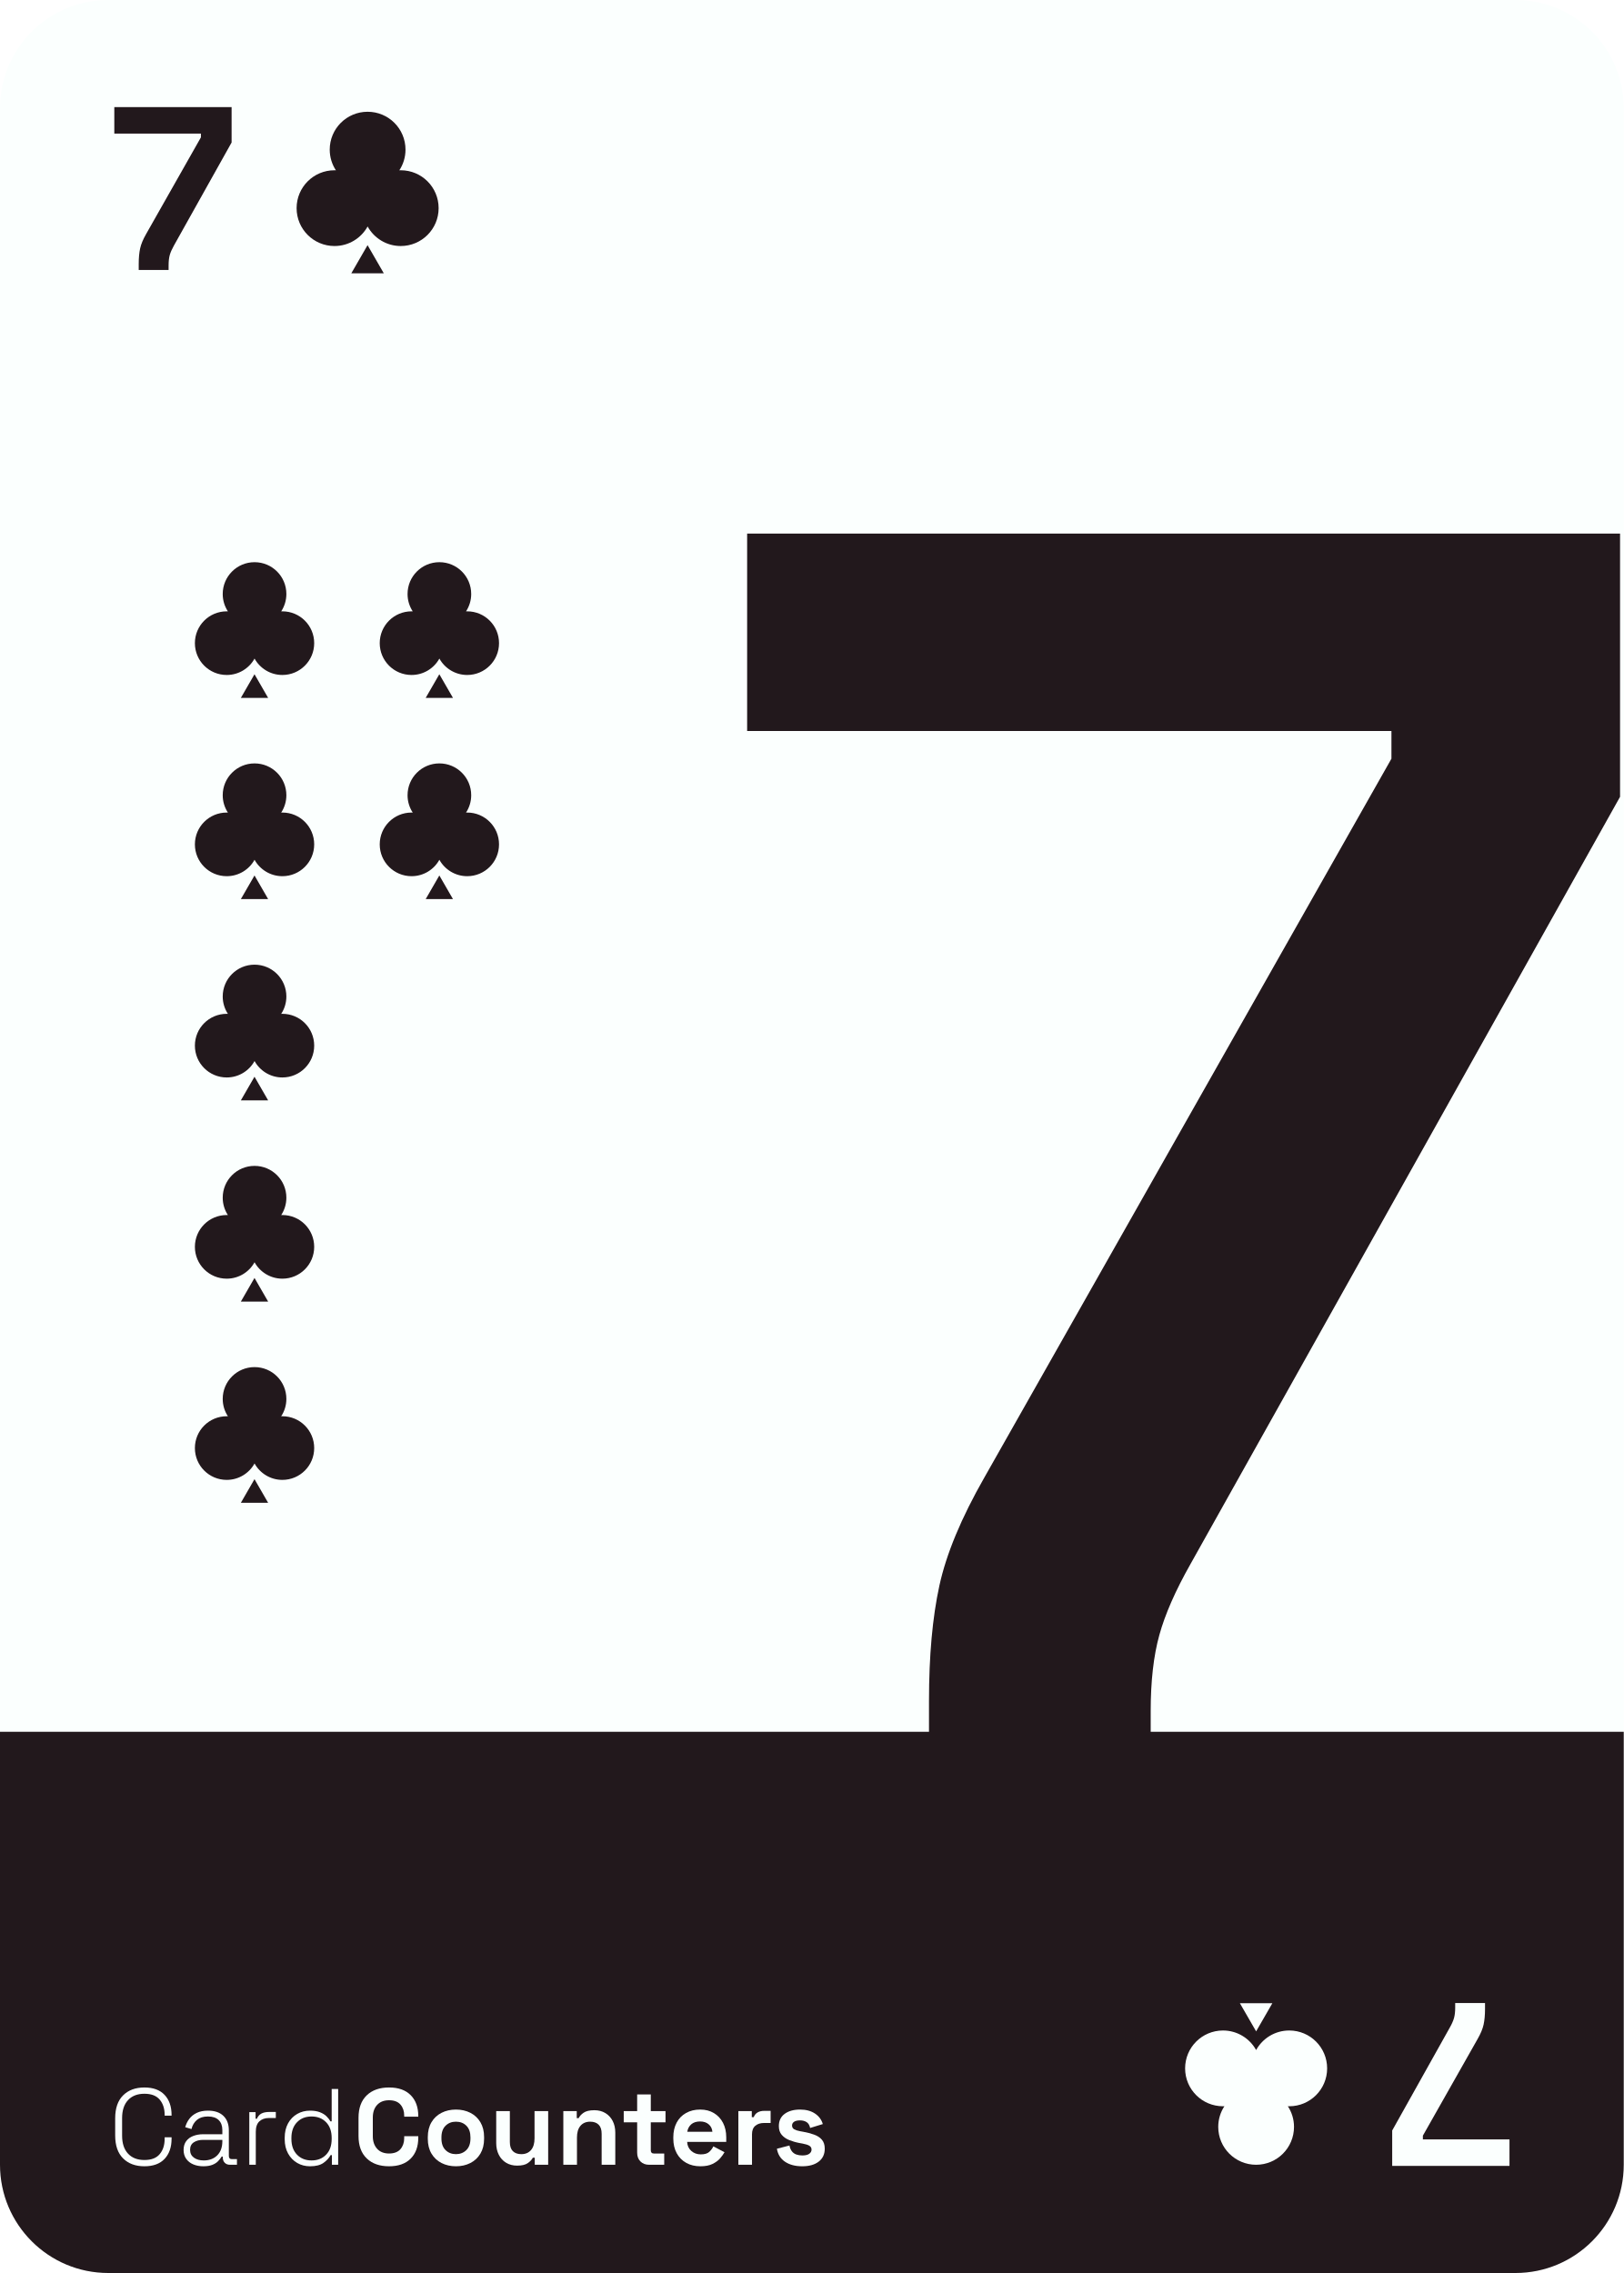
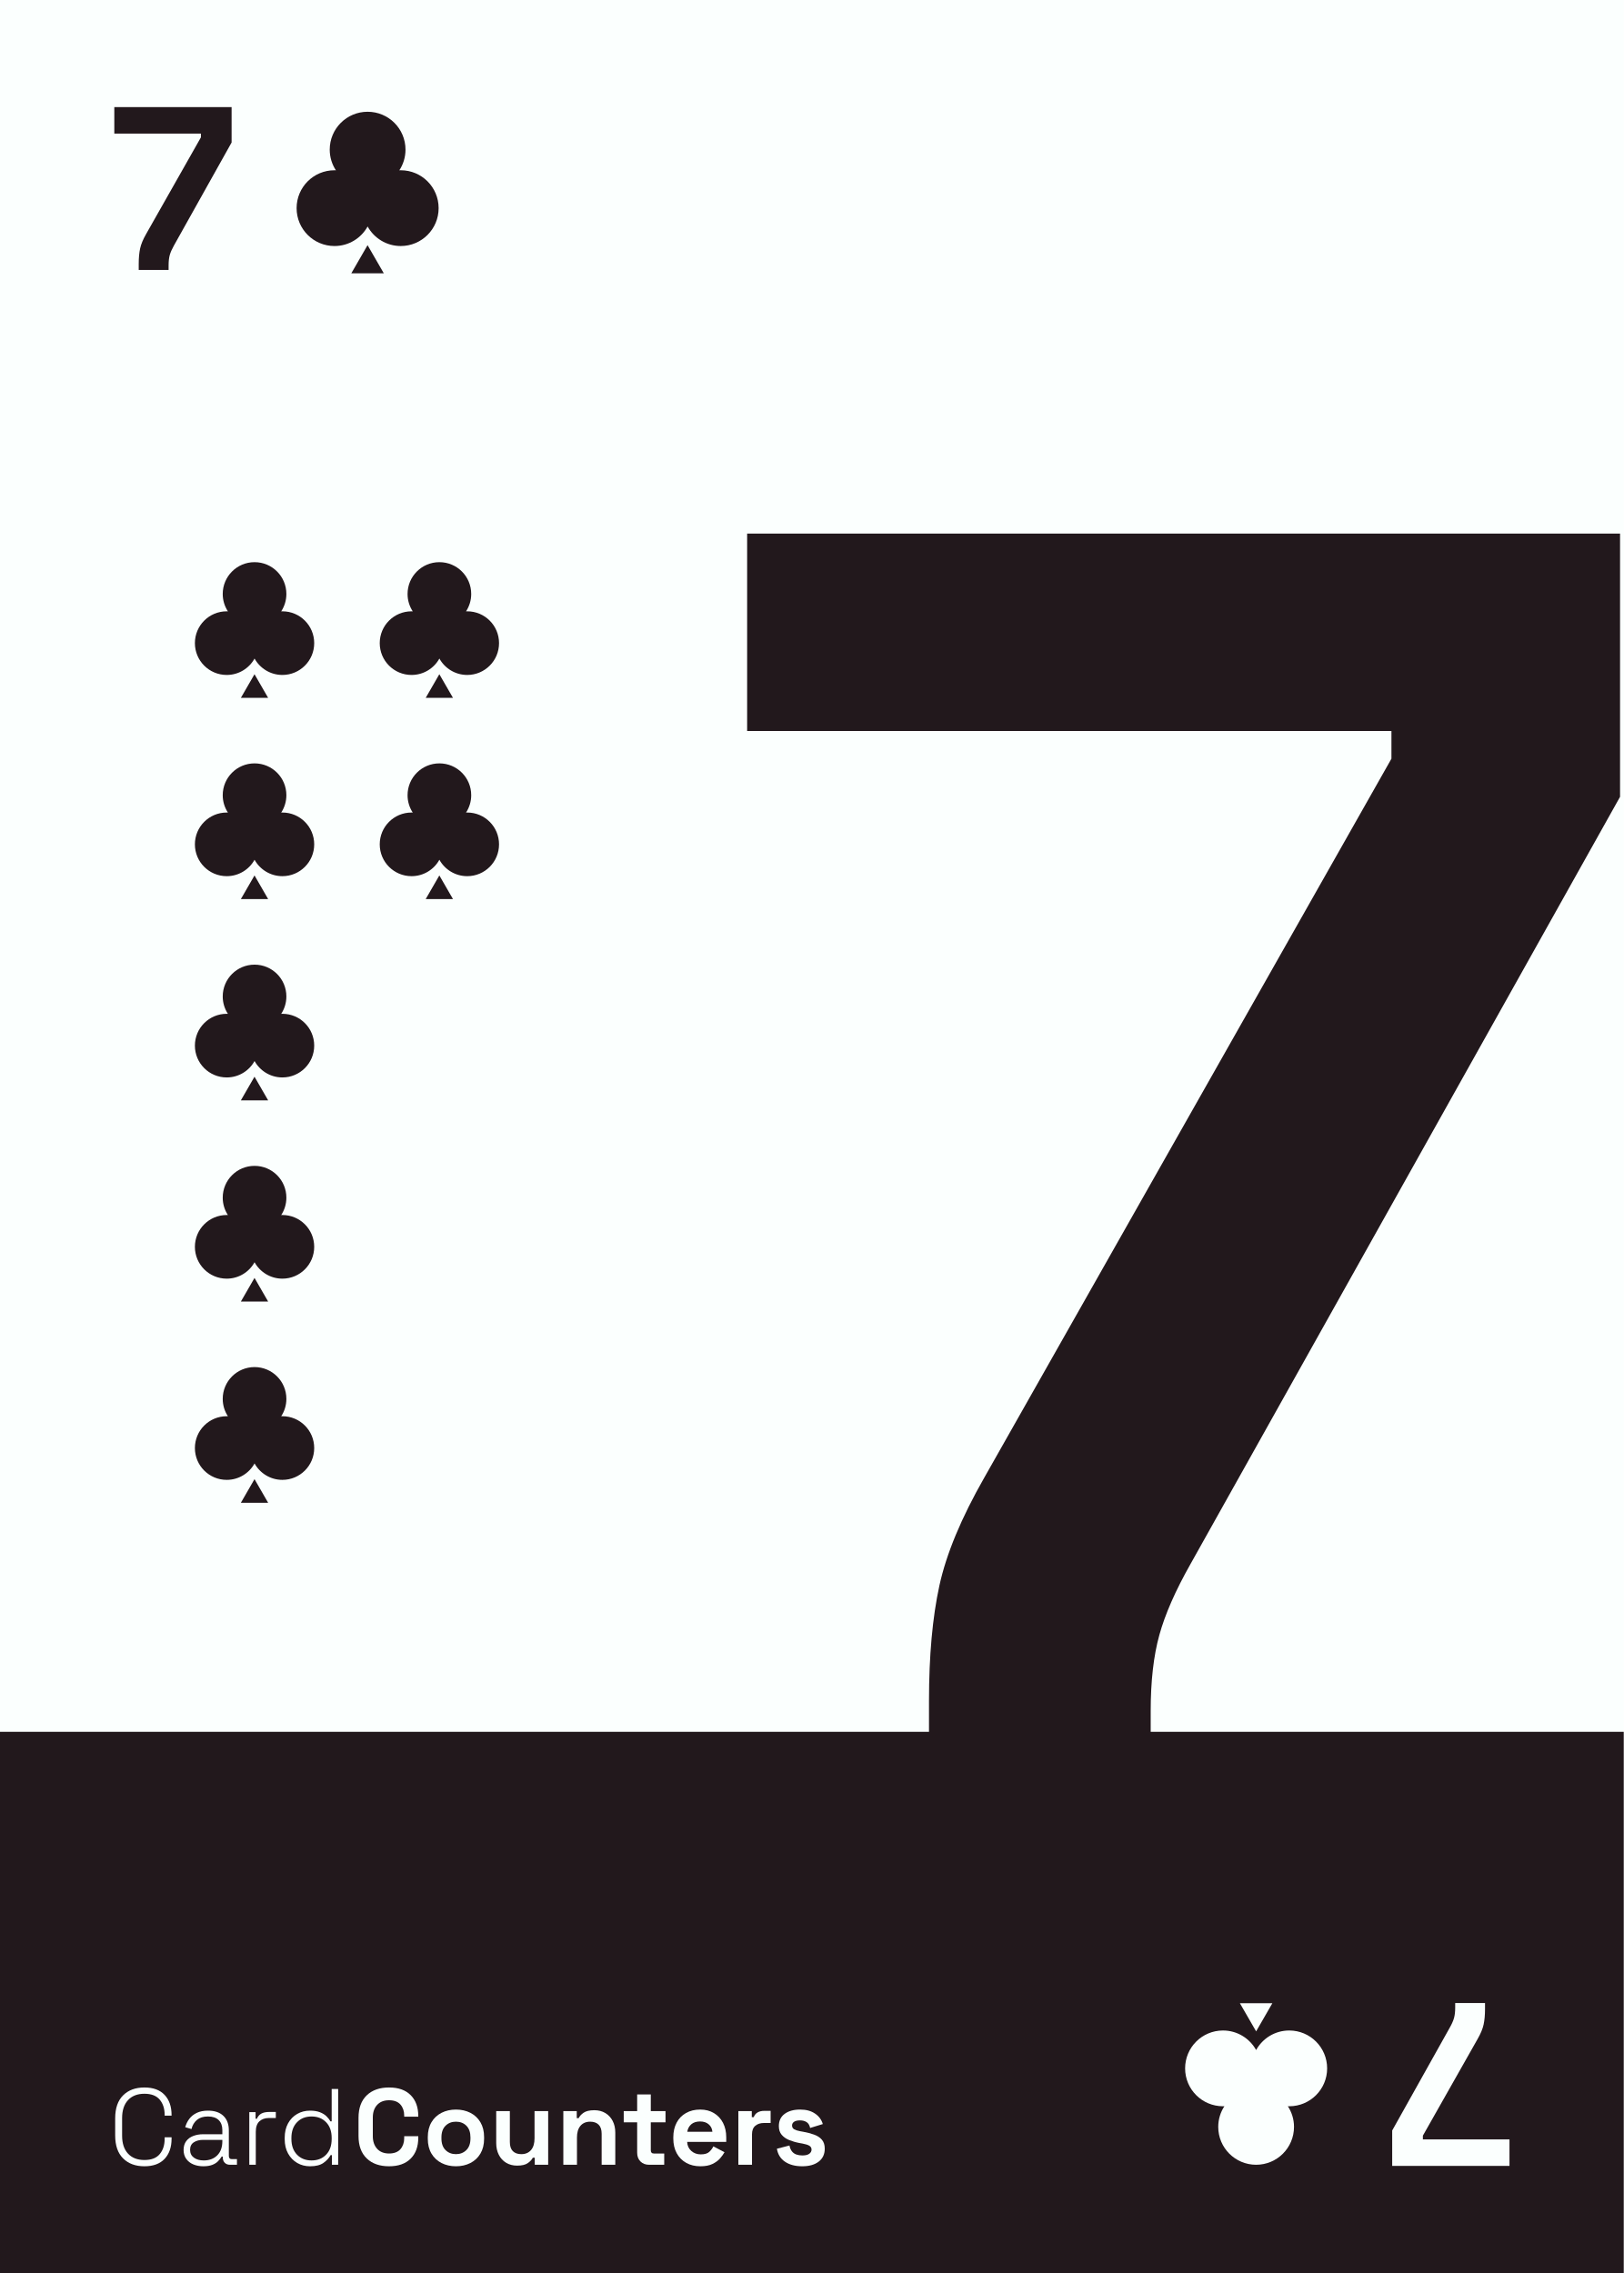
- <svg xmlns="http://www.w3.org/2000/svg" xmlns:xlink="http://www.w3.org/1999/xlink" id="Layer_1" data-name="Layer 1" viewBox="0 0 300 420">
+ <svg xmlns="http://www.w3.org/2000/svg" xmlns:xlink="http://www.w3.org/1999/xlink" id="Layer_1" version="1.1" viewBox="0 0 300 420">
  <defs>
    <style>
-       .cls-1 {
+       .st0 {
        fill: #22181c;
      }

-       .cls-2 {
+       .st1 {
        fill: #fbfffe;
      }
    </style>
-     <symbol id="Club" viewBox="0 0 26.25 29.85">
+     <symbol id="Club" viewBox="0 0 26.24 29.85">
      <g>
-         <path class="cls-1" d="M19.25,10.81c-.09,0-.18.01-.26.01.72-1.1,1.14-2.41,1.14-3.82,0-3.87-3.13-7-7-7s-7,3.13-7,7c0,1.41.42,2.72,1.14,3.82-.09,0-.18-.01-.26-.01-3.87,0-7,3.13-7,7s3.13,7,7,7c2.64,0,4.93-1.46,6.12-3.61,1.19,2.15,3.49,3.61,6.12,3.61,3.87,0,7-3.13,7-7s-3.13-7-7-7Z" />
-         <polygon class="cls-1" points="13.12 24.65 10.12 29.85 16.12 29.85 13.12 24.65" />
+         <path class="st0" d="M19.24,19.04c-.09,0-.18-.01-.26-.01.72,1.1,1.14,2.41,1.14,3.82,0,3.87-3.13,7-7,7s-7-3.13-7-7c0-1.41.42-2.72,1.14-3.82-.09,0-.18.01-.26.01-3.87,0-7-3.13-7-7s3.13-7,7-7c2.64,0,4.93,1.46,6.12,3.61,1.19-2.15,3.49-3.61,6.12-3.61,3.87,0,7,3.13,7,7s-3.13,7-7,7Z" />
+         <polygon class="st0" points="13.11 5.2 10.11 0 16.11 0 13.11 5.2" />
      </g>
    </symbol>
-     <symbol id="Clubs_Light_" data-name="Clubs (Light)" viewBox="0 0 26.25 29.85">
+     <symbol id="Clubs_Light_" viewBox="0 0 26.24 29.85">
      <g>
-         <path class="cls-2" d="M7,19.04c.09,0,.18-.01.26-.01-.72,1.1-1.14,2.41-1.14,3.82,0,3.87,3.13,7,7,7s7-3.13,7-7c0-1.41-.42-2.72-1.14-3.82.09,0,.18.01.26.01,3.87,0,7-3.13,7-7s-3.13-7-7-7c-2.64,0-4.93,1.46-6.12,3.61-1.19-2.15-3.49-3.61-6.12-3.61-3.87,0-7,3.13-7,7s3.13,7,7,7Z" />
-         <polygon class="cls-2" points="13.12 5.2 16.12 0 10.12 0 13.12 5.2" />
+         <path class="st1" d="M7,10.81c.09,0,.18.01.26.01-.72-1.1-1.14-2.41-1.14-3.82,0-3.87,3.13-7,7-7s7,3.13,7,7c0,1.41-.42,2.72-1.14,3.82.09,0,.18-.01.26-.01,3.87,0,7,3.13,7,7s-3.13,7-7,7c-2.64,0-4.93-1.46-6.12-3.61-1.19,2.15-3.49,3.61-6.12,3.61-3.87,0-7-3.13-7-7s3.13-7,7-7Z" />
+         <polygon class="st1" points="13.12 24.65 16.12 29.85 10.12 29.85 13.12 24.65" />
      </g>
    </symbol>
  </defs>
-   <rect class="cls-2" width="300" height="420" rx="20" ry="20" />
-   <path class="cls-1" d="M171.64,322.59v-8.32c0-8.32.64-15.41,1.92-21.28,1.28-5.87,4.05-12.53,8.32-20l75.2-132.8v-5.12h-119.04v-36.48h161.28v48.64l-79.36,141.76c-2.78,4.91-4.7,9.28-5.76,13.12-1.07,3.84-1.6,8.54-1.6,14.08v6.4h-40.96Z" />
-   <path class="cls-1" d="M0,320h300v80c0,11.04-8.96,20-20,20H20c-11.04,0-20-8.96-20-20v-80h0Z" />
-   <path class="cls-1" d="M25.63,49.89v-1.12c0-1.12.09-2.07.26-2.86.17-.79.54-1.68,1.12-2.69l10.11-17.84v-.69h-16v-4.9h21.67v6.54l-10.66,19.05c-.37.66-.63,1.25-.77,1.76-.14.52-.21,1.15-.21,1.89v.86h-5.5Z" />
-   <path class="cls-2" d="M274.37,370.11v1.12c0,1.12-.09,2.07-.26,2.86-.17.79-.54,1.68-1.12,2.69l-10.1,17.84v.69h16v4.9h-21.67v-6.54l10.66-19.05c.37-.66.63-1.25.77-1.76.14-.52.21-1.15.21-1.89v-.86h5.5Z" />
+   <rect class="st1" width="300" height="420" />
+   <path class="st0" d="M171.64,322.59v-8.32c0-8.32.64-15.41,1.92-21.28s4.05-12.53,8.32-20l75.2-132.8v-5.12h-119.04v-36.48h161.28v48.64l-79.36,141.76c-2.78,4.91-4.7,9.28-5.76,13.12-1.07,3.84-1.6,8.54-1.6,14.08v6.4h-40.96Z" />
+   <path class="st0" d="M0,320h300v100H0v-100h0Z" />
+   <path class="st0" d="M25.63,49.89v-1.12c0-1.12.09-2.07.26-2.86s.54-1.68,1.12-2.69l10.11-17.84v-.69h-16v-4.9h21.67v6.54l-10.66,19.05c-.37.66-.63,1.25-.77,1.76-.14.52-.21,1.15-.21,1.89v.86h-5.52Z" />
+   <path class="st1" d="M274.37,370.11v1.12c0,1.12-.09,2.07-.26,2.86-.17.79-.54,1.68-1.12,2.69l-10.1,17.84v.69h16v4.9h-21.67v-6.54l10.66-19.05c.37-.66.63-1.25.77-1.76.14-.52.21-1.15.21-1.89v-.86h5.51Z" />
  <g>
-     <path class="cls-2" d="M26.68,400.28c-1.64,0-2.95-.48-3.93-1.45s-1.47-2.38-1.47-4.25v-3.16c0-1.87.49-3.28,1.47-4.25s2.29-1.45,3.93-1.45,2.87.46,3.73,1.37c.86.91,1.29,2.16,1.29,3.73v.1h-1.28v-.14c0-1.15-.3-2.08-.91-2.81-.61-.73-1.55-1.09-2.83-1.09s-2.3.39-3.03,1.18c-.73.79-1.09,1.89-1.09,3.32v3.24c0,1.43.36,2.53,1.09,3.32.73.79,1.74,1.18,3.03,1.18s2.22-.36,2.83-1.09c.61-.73.91-1.66.91-2.81v-.3h1.28v.26c0,1.57-.43,2.82-1.29,3.73-.86.91-2.1,1.37-3.73,1.37Z" />
-     <path class="cls-2" d="M37.56,400.28c-.68,0-1.3-.12-1.85-.35-.55-.23-.99-.58-1.31-1.03-.32-.45-.48-1-.48-1.64s.16-1.19.48-1.62c.32-.43.75-.75,1.3-.96.55-.21,1.15-.32,1.82-.32h3.56v-.78c0-.79-.23-1.4-.68-1.84-.45-.44-1.11-.66-1.98-.66s-1.53.21-2.03.63-.84.98-1.01,1.69l-1.16-.34c.16-.57.41-1.09.76-1.55.35-.46.81-.83,1.38-1.1s1.26-.41,2.06-.41c1.23,0,2.18.32,2.85.96.67.64,1.01,1.53,1.01,2.68v4.72c0,.4.19.6.56.6h.94v1.04h-1.28c-.41,0-.74-.12-.98-.37-.24-.25-.36-.58-.36-1.01v-.14h-.2c-.17.29-.4.58-.67.86-.27.28-.63.51-1.07.68-.44.17-.99.26-1.66.26ZM37.64,399.2c1.03,0,1.86-.31,2.49-.93.63-.62.95-1.5.95-2.63v-.24h-3.54c-.69,0-1.27.15-1.73.45-.46.3-.69.76-.69,1.39s.24,1.11.71,1.45c.47.34,1.08.51,1.81.51Z" />
-     <path class="cls-2" d="M46.06,400v-9.72h1.16v1.22h.24c.19-.44.46-.76.83-.96.37-.2.88-.3,1.53-.3h1.14v1.12h-1.28c-.73,0-1.32.21-1.76.62-.44.41-.66,1.06-.66,1.94v6.08h-1.2Z" />
-     <path class="cls-2" d="M57.28,400.28c-.87,0-1.65-.2-2.36-.61-.71-.41-1.27-.99-1.69-1.74-.42-.75-.63-1.64-.63-2.67v-.24c0-1.03.21-1.92.62-2.67.41-.75.98-1.33,1.69-1.74.71-.41,1.5-.61,2.37-.61.72,0,1.33.1,1.82.29s.9.44,1.21.74c.31.3.56.62.73.95h.24v-5.98h1.2v14h-1.16v-1.78h-.24c-.28.53-.72,1.01-1.31,1.43-.59.42-1.42.63-2.49.63ZM57.56,399.2c1.11,0,2-.35,2.69-1.06.69-.71,1.03-1.68,1.03-2.92v-.16c0-1.24-.34-2.21-1.03-2.92-.69-.71-1.58-1.06-2.69-1.06s-1.99.35-2.68,1.06c-.69.71-1.04,1.68-1.04,2.92v.16c0,1.24.35,2.21,1.04,2.92.69.71,1.59,1.06,2.68,1.06Z" />
-     <path class="cls-2" d="M71.88,400.28c-1.73,0-3.11-.48-4.12-1.45-1.01-.97-1.52-2.35-1.52-4.15v-3.36c0-1.8.51-3.18,1.52-4.15,1.01-.97,2.39-1.45,4.12-1.45s3.05.47,3.99,1.41c.94.94,1.41,2.23,1.41,3.87v.12h-2.6v-.2c0-.83-.23-1.51-.69-2.04s-1.16-.8-2.11-.8-1.67.29-2.2.86-.8,1.35-.8,2.34v3.44c0,.97.27,1.75.8,2.33s1.27.87,2.2.87,1.65-.27,2.11-.81.69-1.22.69-2.03v-.36h2.6v.28c0,1.64-.47,2.93-1.41,3.87-.94.94-2.27,1.41-3.99,1.41Z" />
-     <path class="cls-2" d="M84.24,400.28c-.99,0-1.87-.2-2.66-.6-.79-.4-1.41-.98-1.86-1.74-.45-.76-.68-1.67-.68-2.74v-.32c0-1.07.23-1.98.68-2.74.45-.76,1.07-1.34,1.86-1.74.79-.4,1.67-.6,2.66-.6s1.87.2,2.66.6c.79.4,1.41.98,1.86,1.74.45.76.68,1.67.68,2.74v.32c0,1.07-.23,1.98-.68,2.74-.45.76-1.07,1.34-1.86,1.74-.79.4-1.67.6-2.66.6ZM84.24,398.04c.77,0,1.41-.25,1.92-.75.51-.5.76-1.22.76-2.15v-.2c0-.93-.25-1.65-.75-2.15s-1.14-.75-1.93-.75-1.41.25-1.92.75c-.51.5-.76,1.22-.76,2.15v.2c0,.93.25,1.65.76,2.15.51.5,1.15.75,1.92.75Z" />
-     <path class="cls-2" d="M95.54,400.16c-.77,0-1.45-.18-2.03-.53-.58-.35-1.03-.84-1.35-1.47-.32-.63-.48-1.35-.48-2.16v-5.92h2.52v5.72c0,.75.18,1.31.55,1.68.37.37.89.56,1.57.56.77,0,1.37-.26,1.8-.77.43-.51.64-1.23.64-2.15v-5.04h2.52v9.92h-2.48v-1.3h-.36c-.16.33-.46.66-.9.98-.44.32-1.11.48-2,.48Z" />
-     <path class="cls-2" d="M104.08,400v-9.92h2.48v1.3h.36c.16-.35.46-.68.9-.99.44-.31,1.11-.47,2-.47.77,0,1.45.18,2.03.53s1.03.84,1.35,1.46.48,1.34.48,2.17v5.92h-2.52v-5.72c0-.75-.18-1.31-.55-1.68-.37-.37-.89-.56-1.57-.56-.77,0-1.37.26-1.8.77-.43.51-.64,1.23-.64,2.15v5.04h-2.52Z" />
-     <path class="cls-2" d="M119.92,400c-.65,0-1.18-.2-1.59-.61-.41-.41-.61-.95-.61-1.63v-5.6h-2.48v-2.08h2.48v-3.08h2.52v3.08h2.72v2.08h-2.72v5.16c0,.4.19.6.56.6h1.92v2.08h-2.8Z" />
-     <path class="cls-2" d="M129.4,400.28c-.99,0-1.86-.21-2.61-.63-.75-.42-1.34-1.01-1.76-1.78-.42-.77-.63-1.67-.63-2.71v-.24c0-1.04.21-1.94.62-2.71.41-.77.99-1.36,1.74-1.78s1.61-.63,2.6-.63,1.82.22,2.54.65c.72.43,1.28,1.03,1.68,1.8s.6,1.66.6,2.67v.86h-7.22c.03.68.28,1.23.76,1.66.48.43,1.07.64,1.76.64s1.23-.15,1.56-.46c.33-.31.59-.65.76-1.02l2.06,1.08c-.19.35-.46.72-.81,1.13-.35.41-.82.75-1.41,1.04-.59.29-1.33.43-2.24.43ZM126.98,393.9h4.64c-.05-.57-.28-1.03-.69-1.38-.41-.35-.94-.52-1.59-.52s-1.22.17-1.62.52c-.4.35-.65.81-.74,1.38Z" />
-     <path class="cls-2" d="M136.42,400v-9.92h2.48v1.12h.36c.15-.4.39-.69.73-.88.34-.19.74-.28,1.19-.28h1.2v2.24h-1.24c-.64,0-1.17.17-1.58.51-.41.34-.62.86-.62,1.57v5.64h-2.52Z" />
-     <path class="cls-2" d="M148.22,400.28c-1.29,0-2.35-.28-3.18-.84-.83-.56-1.33-1.36-1.5-2.4l2.32-.6c.09.47.25.83.47,1.1.22.27.49.46.82.57.33.11.68.17,1.07.17.59,0,1.02-.1,1.3-.31.28-.21.42-.46.42-.77s-.13-.54-.4-.71-.69-.3-1.28-.41l-.56-.1c-.69-.13-1.33-.32-1.9-.55-.57-.23-1.03-.56-1.38-.97-.35-.41-.52-.95-.52-1.6,0-.99.36-1.74,1.08-2.27.72-.53,1.67-.79,2.84-.79,1.11,0,2.03.25,2.76.74s1.21,1.14,1.44,1.94l-2.34.72c-.11-.51-.32-.87-.65-1.08-.33-.21-.73-.32-1.21-.32s-.85.08-1.1.25c-.25.17-.38.4-.38.69,0,.32.13.56.4.71.27.15.63.27,1.08.35l.56.1c.75.13,1.42.31,2.03.53.61.22,1.09.53,1.44.94.35.41.53.96.53,1.65,0,1.04-.38,1.84-1.13,2.41-.75.57-1.76.85-3.03.85Z" />
+     <path class="st1" d="M26.68,400.28c-1.64,0-2.95-.48-3.93-1.45s-1.47-2.38-1.47-4.25v-3.16c0-1.87.49-3.28,1.47-4.25s2.29-1.45,3.93-1.45,2.87.46,3.73,1.37,1.29,2.16,1.29,3.73v.1h-1.28v-.14c0-1.15-.3-2.08-.91-2.81s-1.55-1.09-2.83-1.09-2.3.39-3.03,1.18c-.73.79-1.09,1.89-1.09,3.32v3.24c0,1.43.36,2.53,1.09,3.32s1.74,1.18,3.03,1.18,2.22-.36,2.83-1.09.91-1.66.91-2.81v-.3h1.28v.26c0,1.57-.43,2.82-1.29,3.73s-2.1,1.37-3.73,1.37Z" />
+     <path class="st1" d="M37.56,400.28c-.68,0-1.3-.12-1.85-.35s-.99-.58-1.31-1.03-.48-1-.48-1.64.16-1.19.48-1.62.75-.75,1.3-.96,1.15-.32,1.82-.32h3.56v-.78c0-.79-.23-1.4-.68-1.84s-1.11-.66-1.98-.66-1.53.21-2.03.63-.84.98-1.01,1.69l-1.16-.34c.16-.57.41-1.09.76-1.55s.81-.83,1.38-1.1,1.26-.41,2.06-.41c1.23,0,2.18.32,2.85.96.67.64,1.01,1.53,1.01,2.68v4.72c0,.4.19.6.56.6h.94v1.04h-1.28c-.41,0-.74-.12-.98-.37-.24-.25-.36-.58-.36-1.01v-.14h-.2c-.17.29-.4.58-.67.86-.27.28-.63.51-1.07.68-.44.17-.99.26-1.66.26h0ZM37.64,399.2c1.03,0,1.86-.31,2.49-.93s.95-1.5.95-2.63v-.24h-3.54c-.69,0-1.27.15-1.73.45-.46.3-.69.76-.69,1.39s.24,1.11.71,1.45c.47.34,1.08.51,1.81.51h0Z" />
+     <path class="st1" d="M46.06,400v-9.72h1.16v1.22h.24c.19-.44.46-.76.83-.96.37-.2.88-.3,1.53-.3h1.14v1.12h-1.28c-.73,0-1.32.21-1.76.62s-.66,1.06-.66,1.94v6.08h-1.2Z" />
+     <path class="st1" d="M57.28,400.28c-.87,0-1.65-.2-2.36-.61-.71-.41-1.27-.99-1.69-1.74s-.63-1.64-.63-2.67v-.24c0-1.03.21-1.92.62-2.67s.98-1.33,1.69-1.74,1.5-.61,2.37-.61c.72,0,1.33.1,1.82.29s.9.44,1.21.74c.31.3.56.62.73.95h.24v-5.98h1.2v14h-1.16v-1.78h-.24c-.28.53-.72,1.01-1.31,1.43-.59.42-1.42.63-2.49.63h0ZM57.56,399.2c1.11,0,2-.35,2.69-1.06s1.03-1.68,1.03-2.92v-.16c0-1.24-.34-2.21-1.03-2.92-.69-.71-1.58-1.06-2.69-1.06s-1.99.35-2.68,1.06-1.04,1.68-1.04,2.92v.16c0,1.24.35,2.21,1.04,2.92.69.71,1.59,1.06,2.68,1.06Z" />
+     <path class="st1" d="M71.88,400.28c-1.73,0-3.11-.48-4.12-1.45s-1.52-2.35-1.52-4.15v-3.36c0-1.8.51-3.18,1.52-4.15,1.01-.97,2.39-1.45,4.12-1.45s3.05.47,3.99,1.41c.94.94,1.41,2.23,1.41,3.87v.12h-2.6v-.2c0-.83-.23-1.51-.69-2.04s-1.16-.8-2.11-.8-1.67.29-2.2.86-.8,1.35-.8,2.34v3.44c0,.97.27,1.75.8,2.33s1.27.87,2.2.87,1.65-.27,2.11-.81.69-1.22.69-2.03v-.36h2.6v.28c0,1.64-.47,2.93-1.41,3.87s-2.27,1.41-3.99,1.41h0Z" />
+     <path class="st1" d="M84.24,400.28c-.99,0-1.87-.2-2.66-.6s-1.41-.98-1.86-1.74c-.45-.76-.68-1.67-.68-2.74v-.32c0-1.07.23-1.98.68-2.74.45-.76,1.07-1.34,1.86-1.74s1.67-.6,2.66-.6,1.87.2,2.66.6,1.41.98,1.86,1.74c.45.76.68,1.67.68,2.74v.32c0,1.07-.23,1.98-.68,2.74-.45.76-1.07,1.34-1.86,1.74s-1.67.6-2.66.6ZM84.24,398.04c.77,0,1.41-.25,1.92-.75.51-.5.76-1.22.76-2.15v-.2c0-.93-.25-1.65-.75-2.15s-1.14-.75-1.93-.75-1.41.25-1.92.75c-.51.5-.76,1.22-.76,2.15v.2c0,.93.25,1.65.76,2.15s1.15.75,1.92.75Z" />
+     <path class="st1" d="M95.54,400.16c-.77,0-1.45-.18-2.03-.53s-1.03-.84-1.35-1.47-.48-1.35-.48-2.16v-5.92h2.52v5.72c0,.75.18,1.31.55,1.68s.89.56,1.57.56c.77,0,1.37-.26,1.8-.77.43-.51.64-1.23.64-2.15v-5.04h2.52v9.92h-2.48v-1.3h-.36c-.16.33-.46.66-.9.98s-1.11.48-2,.48h0Z" />
+     <path class="st1" d="M104.08,400v-9.92h2.48v1.3h.36c.16-.35.46-.68.9-.99s1.11-.47,2-.47c.77,0,1.45.18,2.03.53s1.03.84,1.35,1.46.48,1.34.48,2.17v5.92h-2.52v-5.72c0-.75-.18-1.31-.55-1.68s-.89-.56-1.57-.56c-.77,0-1.37.26-1.8.77-.43.51-.64,1.23-.64,2.15v5.04h-2.52Z" />
+     <path class="st1" d="M119.92,400c-.65,0-1.18-.2-1.59-.61-.41-.41-.61-.95-.61-1.63v-5.6h-2.48v-2.08h2.48v-3.08h2.52v3.08h2.72v2.08h-2.72v5.16c0,.4.19.6.56.6h1.92v2.08s-2.8,0-2.8,0Z" />
+     <path class="st1" d="M129.4,400.28c-.99,0-1.86-.21-2.61-.63s-1.34-1.01-1.76-1.78c-.42-.77-.63-1.67-.63-2.71v-.24c0-1.04.21-1.94.62-2.71s.99-1.36,1.74-1.78,1.61-.63,2.6-.63,1.82.22,2.54.65c.72.43,1.28,1.03,1.68,1.8s.6,1.66.6,2.67v.86h-7.22c.03.68.28,1.23.76,1.66s1.07.64,1.76.64,1.23-.15,1.56-.46.59-.65.76-1.02l2.06,1.08c-.19.35-.46.72-.81,1.13-.35.41-.82.75-1.41,1.04s-1.33.43-2.24.43h0ZM126.98,393.9h4.64c-.05-.57-.28-1.03-.69-1.38s-.94-.52-1.59-.52-1.22.17-1.62.52c-.4.35-.65.81-.74,1.38Z" />
+     <path class="st1" d="M136.42,400v-9.92h2.48v1.12h.36c.15-.4.39-.69.73-.88s.74-.28,1.19-.28h1.2v2.24h-1.24c-.64,0-1.17.17-1.58.51s-.62.86-.62,1.57v5.64h-2.52,0Z" />
+     <path class="st1" d="M148.22,400.28c-1.29,0-2.35-.28-3.18-.84-.83-.56-1.33-1.36-1.5-2.4l2.32-.6c.09.47.25.83.47,1.1.22.27.49.46.82.57.33.11.68.17,1.07.17.59,0,1.02-.1,1.3-.31s.42-.46.42-.77-.13-.54-.4-.71-.69-.3-1.28-.41l-.56-.1c-.69-.13-1.33-.32-1.9-.55-.57-.23-1.03-.56-1.38-.97s-.52-.95-.52-1.6c0-.99.36-1.74,1.08-2.27s1.67-.79,2.84-.79,2.03.25,2.76.74,1.21,1.14,1.44,1.94l-2.34.72c-.11-.51-.32-.87-.65-1.08-.33-.21-.73-.32-1.21-.32s-.85.08-1.1.25-.38.4-.38.69c0,.32.13.56.4.71.27.15.63.27,1.08.35l.56.1c.75.13,1.42.31,2.03.53s1.09.53,1.44.94.53.96.53,1.65c0,1.04-.38,1.84-1.13,2.41s-1.76.85-3.03.85h0Z" />
  </g>
-   <use width="26.25" height="29.85" transform="translate(218.96 370.15)" xlink:href="#Clubs_Light_" />
-   <use width="26.25" height="29.85" transform="translate(36 103.88) scale(.84)" xlink:href="#Club" />
-   <use width="26.25" height="29.85" transform="translate(70.15 103.88) scale(.84)" xlink:href="#Club" />
-   <use width="26.25" height="29.85" transform="translate(36 141.06) scale(.84)" xlink:href="#Club" />
-   <use width="26.25" height="29.85" transform="translate(36 178.25) scale(.84)" xlink:href="#Club" />
-   <use width="26.25" height="29.85" transform="translate(36 215.43) scale(.84)" xlink:href="#Club" />
-   <use width="26.25" height="29.85" transform="translate(36 252.61) scale(.84)" xlink:href="#Club" />
-   <use width="26.25" height="29.85" transform="translate(70.15 141.06) scale(.84)" xlink:href="#Club" />
-   <use width="26.25" height="29.85" transform="translate(54.79 20.65)" xlink:href="#Club" />
+   <use width="26.24" height="29.85" transform="translate(218.96 400) scale(1 -1)" xlink:href="#Clubs_Light_" />
+   <use width="26.24" height="29.85" transform="translate(36.01 128.95) scale(.84 -.84)" xlink:href="#Club" />
+   <use width="26.24" height="29.85" transform="translate(70.16 128.95) scale(.84 -.84)" xlink:href="#Club" />
+   <use width="26.24" height="29.85" transform="translate(36.01 166.13) scale(.84 -.84)" xlink:href="#Club" />
+   <use width="26.24" height="29.85" transform="translate(36.01 203.32) scale(.84 -.84)" xlink:href="#Club" />
+   <use width="26.24" height="29.85" transform="translate(36.01 240.5) scale(.84 -.84)" xlink:href="#Club" />
+   <use width="26.24" height="29.85" transform="translate(36.01 277.68) scale(.84 -.84)" xlink:href="#Club" />
+   <use width="26.24" height="29.85" transform="translate(70.16 166.13) scale(.84 -.84)" xlink:href="#Club" />
+   <use width="26.24" height="29.85" transform="translate(54.8 50.5) scale(1 -1)" xlink:href="#Club" />
</svg>
